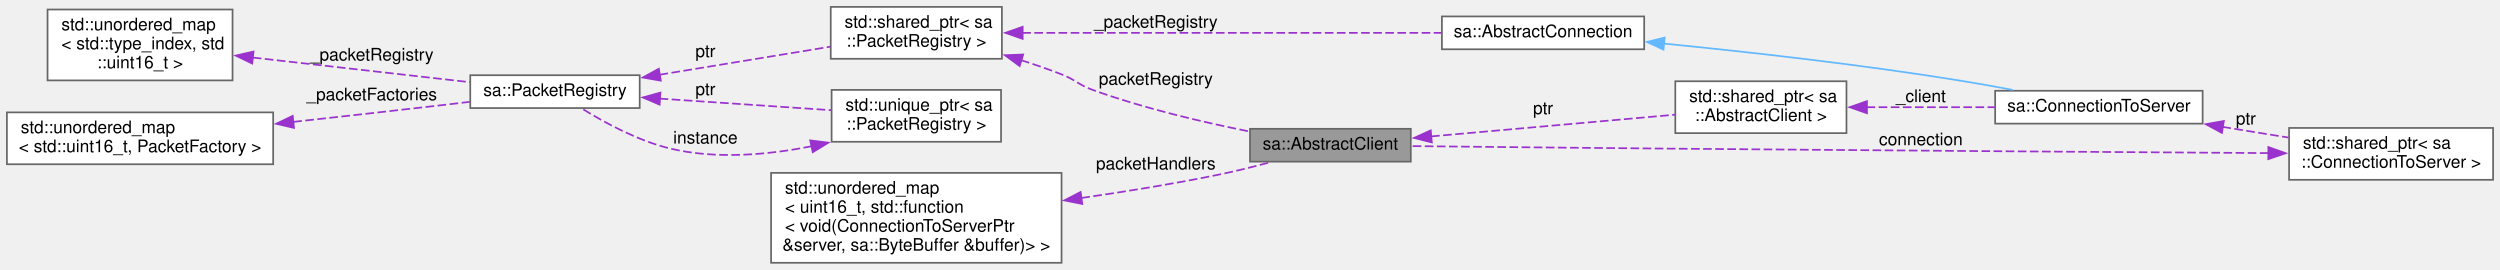
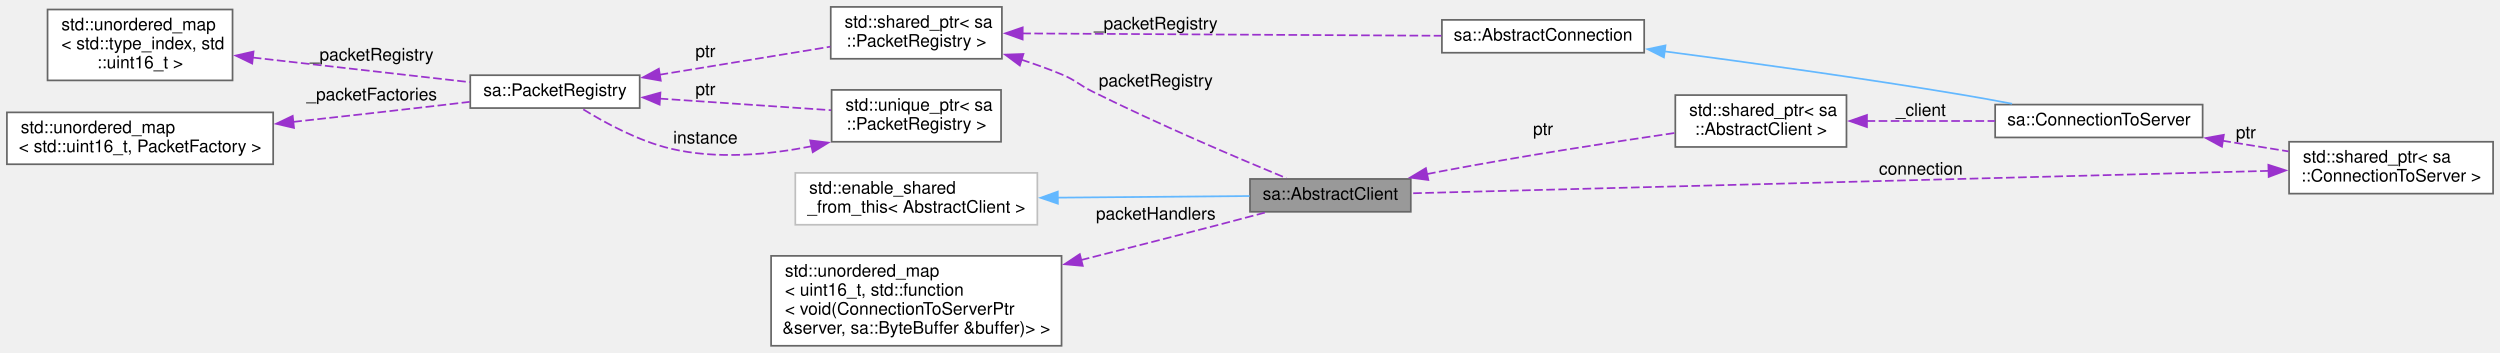
- <svg xmlns="http://www.w3.org/2000/svg" xmlns:xlink="http://www.w3.org/1999/xlink" width="1446pt" height="156pt" viewBox="0.00 0.00 1446.00 156.00">
-   <g id="graph0" class="graph" transform="scale(1 1) rotate(0) translate(4 152)">
+ <svg xmlns="http://www.w3.org/2000/svg" xmlns:xlink="http://www.w3.org/1999/xlink" width="1446pt" height="204pt" viewBox="0.00 0.00 1446.00 204.00">
+   <g id="graph0" class="graph" transform="scale(1 1) rotate(0) translate(4 200)">
    <g id="node1" class="node">
      <g id="a_node1">
        <a xlink:title="The base class for a client.">
-           <polygon fill="#999999" stroke="#666666" points="812,-77.5 719,-77.5 719,-58.5 812,-58.5 812,-77.5" />
-           <text text-anchor="middle" x="765.5" y="-65.5" font-family="Helvetica,sans-Serif" font-size="10.00">sa::AbstractClient</text>
+           <polygon fill="#999999" stroke="#666666" points="812,-96.5 719,-96.5 719,-77.5 812,-77.5 812,-96.5" />
+           <text text-anchor="middle" x="765.5" y="-84.5" font-family="Helvetica,sans-Serif" font-size="10.00">sa::AbstractClient</text>
        </a>
      </g>
    </g>
-     <g id="node10" class="node">
-       <g id="a_node10">
+     <g id="node11" class="node">
+       <g id="a_node11">
        <a xlink:title=" ">
-           <polygon fill="white" stroke="#666666" points="1064,-105 965,-105 965,-75 1064,-75 1064,-105" />
-           <text text-anchor="start" x="973" y="-93" font-family="Helvetica,sans-Serif" font-size="10.00">std::shared_ptr&lt; sa</text>
-           <text text-anchor="middle" x="1014.5" y="-82" font-family="Helvetica,sans-Serif" font-size="10.00">::AbstractClient &gt;</text>
+           <polygon fill="white" stroke="#666666" points="1064,-145 965,-145 965,-115 1064,-115 1064,-145" />
+           <text text-anchor="start" x="973" y="-133" font-family="Helvetica,sans-Serif" font-size="10.00">std::shared_ptr&lt; sa</text>
+           <text text-anchor="middle" x="1014.5" y="-122" font-family="Helvetica,sans-Serif" font-size="10.00">::AbstractClient &gt;</text>
        </a>
      </g>
    </g>
-     <g id="edge12" class="edge">
-       <path fill="none" stroke="#9a32cd" stroke-dasharray="5,2" d="M823.74,-73.1C866.52,-76.91 924.37,-82.06 964.91,-85.67" />
-       <polygon fill="#9a32cd" stroke="#9a32cd" points="824.16,-69.62 813.89,-72.22 823.54,-76.59 824.16,-69.62" />
-       <text text-anchor="middle" x="888.5" y="-86" font-family="Helvetica,sans-Serif" font-size="10.00"> ptr</text>
+     <g id="edge13" class="edge">
+       <path fill="none" stroke="#9a32cd" stroke-dasharray="5,2" d="M821.4,-99.32C824.3,-99.9 827.19,-100.47 830,-101 875.48,-109.6 927.63,-117.67 964.68,-123.1" />
+       <polygon fill="#9a32cd" stroke="#9a32cd" points="822.14,-95.9 811.63,-97.29 820.72,-102.75 822.14,-95.9" />
+       <text text-anchor="middle" x="888.5" y="-122" font-family="Helvetica,sans-Serif" font-size="10.00"> ptr</text>
    </g>
    <g id="node2" class="node">
      <g id="a_node2">
        <a xlink:title=" ">
-           <polygon fill="white" stroke="#666666" points="575.5,-148 476.5,-148 476.5,-118 575.5,-118 575.5,-148" />
-           <text text-anchor="start" x="484.5" y="-136" font-family="Helvetica,sans-Serif" font-size="10.00">std::shared_ptr&lt; sa</text>
+           <polygon fill="white" stroke="#bfbfbf" points="596,-100 456,-100 456,-70 596,-70 596,-100" />
+           <text text-anchor="start" x="464" y="-88" font-family="Helvetica,sans-Serif" font-size="10.00">std::enable_shared</text>
+           <text text-anchor="middle" x="526" y="-77" font-family="Helvetica,sans-Serif" font-size="10.00">_from_this&lt; AbstractClient &gt;</text>
+         </a>
+       </g>
+     </g>
+     <g id="edge1" class="edge">
+       <path fill="none" stroke="#63b8ff" d="M607.64,-85.68C644.7,-85.99 687.3,-86.35 718.74,-86.61" />
+       <polygon fill="#63b8ff" stroke="#63b8ff" points="607.88,-82.18 597.85,-85.6 607.82,-89.18 607.88,-82.18" />
+     </g>
+     <g id="node3" class="node">
+       <g id="a_node3">
+         <a xlink:title=" ">
+           <polygon fill="white" stroke="#666666" points="575.5,-196 476.5,-196 476.5,-166 575.5,-166 575.5,-196" />
+           <text text-anchor="start" x="484.5" y="-184" font-family="Helvetica,sans-Serif" font-size="10.00">std::shared_ptr&lt; sa</text>
+           <text text-anchor="middle" x="526" y="-173" font-family="Helvetica,sans-Serif" font-size="10.00">::PacketRegistry &gt;</text>
+         </a>
+       </g>
+     </g>
+     <g id="edge2" class="edge">
+       <path fill="none" stroke="#9a32cd" stroke-dasharray="5,2" d="M586.68,-165.51C594.62,-162.94 602.57,-160.09 610,-157 618.45,-153.48 619.8,-151.07 628,-147 666.49,-127.9 712.46,-108.34 740.02,-96.95" />
+       <polygon fill="#9a32cd" stroke="#9a32cd" points="585.87,-162.1 577.36,-168.4 587.95,-168.78 585.87,-162.1" />
+       <text text-anchor="middle" x="664.5" y="-150" font-family="Helvetica,sans-Serif" font-size="10.00"> packetRegistry</text>
+     </g>
+     <g id="node10" class="node">
+       <g id="a_node10">
+         <a xlink:href="classsa_1_1_abstract_connection.html" target="_top" xlink:title="A connection between a client/server or server/client.">
+           <polygon fill="white" stroke="#666666" points="947,-188.5 830,-188.5 830,-169.5 947,-169.5 947,-188.5" />
+           <text text-anchor="middle" x="888.5" y="-176.5" font-family="Helvetica,sans-Serif" font-size="10.00">sa::AbstractConnection</text>
+         </a>
+       </g>
+     </g>
+     <g id="edge11" class="edge">
+       <path fill="none" stroke="#9a32cd" stroke-dasharray="5,2" d="M587.27,-180.67C654.72,-180.29 763.23,-179.69 829.67,-179.32" />
+       <polygon fill="#9a32cd" stroke="#9a32cd" points="587.49,-177.16 577.51,-180.72 587.53,-184.16 587.49,-177.16" />
+       <text text-anchor="middle" x="664.5" y="-183" font-family="Helvetica,sans-Serif" font-size="10.00"> _packetRegistry</text>
+     </g>
+     <g id="node4" class="node">
+       <g id="a_node4">
+         <a xlink:href="classsa_1_1_packet_registry.html" target="_top" xlink:title="A registry that stores packets, their ids and their factories.">
+           <polygon fill="white" stroke="#666666" points="366,-156.5 268,-156.5 268,-137.5 366,-137.5 366,-156.5" />
+           <text text-anchor="middle" x="317" y="-144.5" font-family="Helvetica,sans-Serif" font-size="10.00">sa::PacketRegistry</text>
+         </a>
+       </g>
+     </g>
+     <g id="edge3" class="edge">
+       <path fill="none" stroke="#9a32cd" stroke-dasharray="5,2" d="M377.48,-156.77C408.81,-161.92 446.74,-168.15 476.29,-173" />
+       <polygon fill="#9a32cd" stroke="#9a32cd" points="378.2,-153.34 367.76,-155.17 377.07,-160.25 378.2,-153.34" />
+       <text text-anchor="middle" x="404" y="-167" font-family="Helvetica,sans-Serif" font-size="10.00"> ptr</text>
+     </g>
+     <g id="node7" class="node">
+       <g id="a_node7">
+         <a xlink:title=" ">
+           <polygon fill="white" stroke="#666666" points="575,-148 477,-148 477,-118 575,-118 575,-148" />
+           <text text-anchor="start" x="485" y="-136" font-family="Helvetica,sans-Serif" font-size="10.00">std::unique_ptr&lt; sa</text>
          <text text-anchor="middle" x="526" y="-125" font-family="Helvetica,sans-Serif" font-size="10.00">::PacketRegistry &gt;</text>
        </a>
      </g>
    </g>
-     <g id="edge1" class="edge">
-       <path fill="none" stroke="#9a32cd" stroke-dasharray="5,2" d="M586.55,-117.21C594.51,-114.68 602.51,-111.93 610,-109 618.33,-105.74 619.59,-103.04 628,-100 657.41,-89.36 691.69,-81.34 718.54,-75.99" />
-       <polygon fill="#9a32cd" stroke="#9a32cd" points="585.76,-113.79 577.22,-120.06 587.81,-120.48 585.76,-113.79" />
-       <text text-anchor="middle" x="664.5" y="-103" font-family="Helvetica,sans-Serif" font-size="10.00"> packetRegistry</text>
+     <g id="edge7" class="edge">
+       <path fill="none" stroke="#9a32cd" stroke-dasharray="5,2" d="M377.53,-142.97C408.97,-140.85 447.06,-138.27 476.65,-136.27" />
+       <polygon fill="#9a32cd" stroke="#9a32cd" points="377.52,-139.47 367.78,-143.63 377.99,-146.45 377.52,-139.47" />
+       <text text-anchor="middle" x="404" y="-145" font-family="Helvetica,sans-Serif" font-size="10.00"> ptr</text>
    </g>
-     <g id="node9" class="node">
-       <g id="a_node9">
-         <a xlink:href="classsa_1_1_abstract_connection.html" target="_top" xlink:title="A connection between a client/server or server/client.">
-           <polygon fill="white" stroke="#666666" points="947,-142.5 830,-142.5 830,-123.5 947,-123.5 947,-142.5" />
-           <text text-anchor="middle" x="888.5" y="-130.5" font-family="Helvetica,sans-Serif" font-size="10.00">sa::AbstractConnection</text>
+     <g id="node5" class="node">
+       <g id="a_node5">
+         <a xlink:title=" ">
+           <polygon fill="white" stroke="#666666" points="130.5,-194.5 23.5,-194.5 23.5,-153.5 130.5,-153.5 130.5,-194.5" />
+           <text text-anchor="start" x="31.5" y="-182.5" font-family="Helvetica,sans-Serif" font-size="10.00">std::unordered_map</text>
+           <text text-anchor="start" x="31.5" y="-171.5" font-family="Helvetica,sans-Serif" font-size="10.00">&lt; std::type_index, std</text>
+           <text text-anchor="middle" x="77" y="-160.5" font-family="Helvetica,sans-Serif" font-size="10.00">::uint16_t &gt;</text>
        </a>
      </g>
    </g>
-     <g id="edge10" class="edge">
-       <path fill="none" stroke="#9a32cd" stroke-dasharray="5,2" d="M587.27,-133C654.72,-133 763.23,-133 829.67,-133" />
-       <polygon fill="#9a32cd" stroke="#9a32cd" points="587.51,-129.5 577.51,-133 587.51,-136.5 587.51,-129.5" />
-       <text text-anchor="middle" x="664.5" y="-136" font-family="Helvetica,sans-Serif" font-size="10.00"> _packetRegistry</text>
-     </g>
-     <g id="node3" class="node">
-       <g id="a_node3">
-         <a xlink:href="classsa_1_1_packet_registry.html" target="_top" xlink:title="A registry that stores packets, their ids and their factories.">
-           <polygon fill="white" stroke="#666666" points="366,-108.5 268,-108.5 268,-89.5 366,-89.5 366,-108.5" />
-           <text text-anchor="middle" x="317" y="-96.5" font-family="Helvetica,sans-Serif" font-size="10.00">sa::PacketRegistry</text>
-         </a>
-       </g>
-     </g>
-     <g id="edge2" class="edge">
-       <path fill="none" stroke="#9a32cd" stroke-dasharray="5,2" d="M377.48,-108.77C408.81,-113.92 446.74,-120.15 476.29,-125" />
-       <polygon fill="#9a32cd" stroke="#9a32cd" points="378.2,-105.34 367.76,-107.17 377.07,-112.25 378.2,-105.34" />
-       <text text-anchor="middle" x="404" y="-119" font-family="Helvetica,sans-Serif" font-size="10.00"> ptr</text>
+     <g id="edge4" class="edge">
+       <path fill="none" stroke="#9a32cd" stroke-dasharray="5,2" d="M142.2,-166.72C181.75,-162.23 231.61,-156.57 267.78,-152.47" />
+       <polygon fill="#9a32cd" stroke="#9a32cd" points="141.87,-163.23 132.32,-167.84 142.65,-170.19 141.87,-163.23" />
+       <text text-anchor="middle" x="211" y="-165" font-family="Helvetica,sans-Serif" font-size="10.00"> _packetRegistry</text>
    </g>
    <g id="node6" class="node">
      <g id="a_node6">
        <a xlink:title=" ">
-           <polygon fill="white" stroke="#666666" points="575,-100 477,-100 477,-70 575,-70 575,-100" />
-           <text text-anchor="start" x="485" y="-88" font-family="Helvetica,sans-Serif" font-size="10.00">std::unique_ptr&lt; sa</text>
-           <text text-anchor="middle" x="526" y="-77" font-family="Helvetica,sans-Serif" font-size="10.00">::PacketRegistry &gt;</text>
+           <polygon fill="white" stroke="#666666" points="154,-135 0,-135 0,-105 154,-105 154,-135" />
+           <text text-anchor="start" x="8" y="-123" font-family="Helvetica,sans-Serif" font-size="10.00">std::unordered_map</text>
+           <text text-anchor="middle" x="77" y="-112" font-family="Helvetica,sans-Serif" font-size="10.00">&lt; std::uint16_t, PacketFactory &gt;</text>
        </a>
      </g>
    </g>
+     <g id="edge5" class="edge">
+       <path fill="none" stroke="#9a32cd" stroke-dasharray="5,2" d="M165.63,-129.5C192.69,-132.48 222.58,-135.82 250,-139 255.73,-139.66 261.74,-140.37 267.71,-141.09" />
+       <polygon fill="#9a32cd" stroke="#9a32cd" points="166.05,-126.02 155.73,-128.41 165.29,-132.98 166.05,-126.02" />
+       <text text-anchor="middle" x="211" y="-142" font-family="Helvetica,sans-Serif" font-size="10.00"> _packetFactories</text>
+     </g>
    <g id="edge6" class="edge">
-       <path fill="none" stroke="#9a32cd" stroke-dasharray="5,2" d="M377.53,-94.97C408.97,-92.85 447.06,-90.27 476.65,-88.27" />
-       <polygon fill="#9a32cd" stroke="#9a32cd" points="377.52,-91.47 367.78,-95.63 377.99,-98.45 377.52,-91.47" />
-       <text text-anchor="middle" x="404" y="-97" font-family="Helvetica,sans-Serif" font-size="10.00"> ptr</text>
-     </g>
-     <g id="node4" class="node">
-       <g id="a_node4">
-         <a xlink:title=" ">
-           <polygon fill="white" stroke="#666666" points="130.5,-146.5 23.5,-146.5 23.5,-105.5 130.5,-105.5 130.5,-146.5" />
-           <text text-anchor="start" x="31.5" y="-134.5" font-family="Helvetica,sans-Serif" font-size="10.00">std::unordered_map</text>
-           <text text-anchor="start" x="31.5" y="-123.5" font-family="Helvetica,sans-Serif" font-size="10.00">&lt; std::type_index, std</text>
-           <text text-anchor="middle" x="77" y="-112.5" font-family="Helvetica,sans-Serif" font-size="10.00">::uint16_t &gt;</text>
-         </a>
-       </g>
-     </g>
-     <g id="edge3" class="edge">
-       <path fill="none" stroke="#9a32cd" stroke-dasharray="5,2" d="M142.2,-118.72C181.75,-114.23 231.61,-108.57 267.78,-104.47" />
-       <polygon fill="#9a32cd" stroke="#9a32cd" points="141.87,-115.23 132.32,-119.84 142.65,-122.19 141.87,-115.23" />
-       <text text-anchor="middle" x="211" y="-117" font-family="Helvetica,sans-Serif" font-size="10.00"> _packetRegistry</text>
-     </g>
-     <g id="node5" class="node">
-       <g id="a_node5">
-         <a xlink:title=" ">
-           <polygon fill="white" stroke="#666666" points="154,-87 0,-87 0,-57 154,-57 154,-87" />
-           <text text-anchor="start" x="8" y="-75" font-family="Helvetica,sans-Serif" font-size="10.00">std::unordered_map</text>
-           <text text-anchor="middle" x="77" y="-64" font-family="Helvetica,sans-Serif" font-size="10.00">&lt; std::uint16_t, PacketFactory &gt;</text>
-         </a>
-       </g>
-     </g>
-     <g id="edge4" class="edge">
-       <path fill="none" stroke="#9a32cd" stroke-dasharray="5,2" d="M165.63,-81.5C192.69,-84.48 222.58,-87.82 250,-91 255.73,-91.66 261.74,-92.37 267.71,-93.09" />
-       <polygon fill="#9a32cd" stroke="#9a32cd" points="166.05,-78.02 155.73,-80.41 165.29,-84.98 166.05,-78.02" />
-       <text text-anchor="middle" x="211" y="-94" font-family="Helvetica,sans-Serif" font-size="10.00"> _packetFactories</text>
-     </g>
-     <g id="edge5" class="edge">
-       <path fill="none" stroke="#9a32cd" stroke-dasharray="5,2" d="M465.66,-67.44C440.3,-62.4 410.49,-59.75 384,-66 365.17,-70.44 345.59,-81.13 332.7,-89.14" />
-       <polygon fill="#9a32cd" stroke="#9a32cd" points="464.61,-70.8 475.13,-69.5 466.1,-63.96 464.61,-70.8" />
-       <text text-anchor="middle" x="404" y="-69" font-family="Helvetica,sans-Serif" font-size="10.00"> instance</text>
-     </g>
-     <g id="node7" class="node">
-       <g id="a_node7">
-         <a xlink:title=" ">
-           <polygon fill="white" stroke="#666666" points="1438,-78 1320,-78 1320,-48 1438,-48 1438,-78" />
-           <text text-anchor="start" x="1328" y="-66" font-family="Helvetica,sans-Serif" font-size="10.00">std::shared_ptr&lt; sa</text>
-           <text text-anchor="middle" x="1379" y="-55" font-family="Helvetica,sans-Serif" font-size="10.00">::ConnectionToServer &gt;</text>
-         </a>
-       </g>
-     </g>
-     <g id="edge7" class="edge">
-       <path fill="none" stroke="#9a32cd" stroke-dasharray="5,2" d="M1308.08,-63.45C1225.95,-63.99 1085.57,-64.95 965,-66 912.62,-66.45 852.46,-67.07 812.23,-67.5" />
-       <polygon fill="#9a32cd" stroke="#9a32cd" points="1308.03,-66.95 1318.01,-63.38 1307.99,-59.95 1308.03,-66.95" />
-       <text text-anchor="middle" x="1107" y="-68" font-family="Helvetica,sans-Serif" font-size="10.00"> connection</text>
+       <path fill="none" stroke="#9a32cd" stroke-dasharray="5,2" d="M465.66,-115.44C440.3,-110.4 410.49,-107.75 384,-114 365.17,-118.44 345.59,-129.13 332.7,-137.14" />
+       <polygon fill="#9a32cd" stroke="#9a32cd" points="464.61,-118.8 475.13,-117.5 466.1,-111.96 464.61,-118.8" />
+       <text text-anchor="middle" x="404" y="-117" font-family="Helvetica,sans-Serif" font-size="10.00"> instance</text>
    </g>
    <g id="node8" class="node">
      <g id="a_node8">
-         <a xlink:href="classsa_1_1_connection_to_server.html" target="_top" xlink:title="Forward declaration.">
-           <polygon fill="white" stroke="#666666" points="1270,-99.5 1150,-99.5 1150,-80.5 1270,-80.5 1270,-99.5" />
-           <text text-anchor="middle" x="1210" y="-87.5" font-family="Helvetica,sans-Serif" font-size="10.00">sa::ConnectionToServer</text>
+         <a xlink:title=" ">
+           <polygon fill="white" stroke="#666666" points="1438,-118 1320,-118 1320,-88 1438,-88 1438,-118" />
+           <text text-anchor="start" x="1328" y="-106" font-family="Helvetica,sans-Serif" font-size="10.00">std::shared_ptr&lt; sa</text>
+           <text text-anchor="middle" x="1379" y="-95" font-family="Helvetica,sans-Serif" font-size="10.00">::ConnectionToServer &gt;</text>
        </a>
      </g>
    </g>
    <g id="edge8" class="edge">
-       <path fill="none" stroke="#9a32cd" stroke-dasharray="5,2" d="M1281.41,-78.62C1294.16,-76.55 1307.33,-74.43 1319.68,-72.43" />
-       <polygon fill="#9a32cd" stroke="#9a32cd" points="1281.16,-75.11 1271.84,-80.16 1282.27,-82.02 1281.16,-75.11" />
-       <text text-anchor="middle" x="1295" y="-80" font-family="Helvetica,sans-Serif" font-size="10.00"> ptr</text>
+       <path fill="none" stroke="#9a32cd" stroke-dasharray="5,2" d="M1308.21,-101.17C1181.92,-97.87 918.72,-90.98 812.46,-88.2" />
+       <polygon fill="#9a32cd" stroke="#9a32cd" points="1308.03,-104.67 1318.12,-101.43 1308.21,-97.67 1308.03,-104.67" />
+       <text text-anchor="middle" x="1107" y="-99" font-family="Helvetica,sans-Serif" font-size="10.00"> connection</text>
+     </g>
+     <g id="node9" class="node">
+       <g id="a_node9">
+         <a xlink:href="classsa_1_1_connection_to_server.html" target="_top" xlink:title="Class representing a connection to a server.">
+           <polygon fill="white" stroke="#666666" points="1270,-139.5 1150,-139.5 1150,-120.5 1270,-120.5 1270,-139.5" />
+           <text text-anchor="middle" x="1210" y="-127.5" font-family="Helvetica,sans-Serif" font-size="10.00">sa::ConnectionToServer</text>
+         </a>
+       </g>
    </g>
    <g id="edge9" class="edge">
-       <path fill="none" stroke="#63b8ff" d="M958.38,-126.79C1007.05,-121.97 1073.72,-114.52 1132,-105 1141.14,-103.51 1150.86,-101.75 1160.2,-99.97" />
-       <polygon fill="#63b8ff" stroke="#63b8ff" points="958.16,-123.29 948.54,-127.75 958.84,-130.26 958.16,-123.29" />
+       <path fill="none" stroke="#9a32cd" stroke-dasharray="5,2" d="M1281.41,-118.62C1294.16,-116.55 1307.33,-114.43 1319.68,-112.43" />
+       <polygon fill="#9a32cd" stroke="#9a32cd" points="1281.16,-115.11 1271.84,-120.16 1282.27,-122.02 1281.16,-115.11" />
+       <text text-anchor="middle" x="1295" y="-120" font-family="Helvetica,sans-Serif" font-size="10.00"> ptr</text>
    </g>
-     <g id="edge11" class="edge">
-       <path fill="none" stroke="#9a32cd" stroke-dasharray="5,2" d="M1075.62,-90C1099.25,-90 1126.29,-90 1149.83,-90" />
-       <polygon fill="#9a32cd" stroke="#9a32cd" points="1075.84,-86.5 1065.84,-90 1075.84,-93.5 1075.84,-86.5" />
-       <text text-anchor="middle" x="1107" y="-93" font-family="Helvetica,sans-Serif" font-size="10.00"> _client</text>
+     <g id="edge10" class="edge">
+       <path fill="none" stroke="#63b8ff" d="M958.78,-170.28C1007.36,-163.92 1073.77,-154.75 1132,-145 1141,-143.49 1150.56,-141.75 1159.78,-139.99" />
+       <polygon fill="#63b8ff" stroke="#63b8ff" points="958.41,-166.8 948.95,-171.56 959.32,-173.74 958.41,-166.8" />
    </g>
-     <g id="node11" class="node">
-       <g id="a_node11">
+     <g id="edge12" class="edge">
+       <path fill="none" stroke="#9a32cd" stroke-dasharray="5,2" d="M1075.62,-130C1099.25,-130 1126.29,-130 1149.83,-130" />
+       <polygon fill="#9a32cd" stroke="#9a32cd" points="1075.84,-126.5 1065.84,-130 1075.84,-133.5 1075.84,-126.5" />
+       <text text-anchor="middle" x="1107" y="-133" font-family="Helvetica,sans-Serif" font-size="10.00"> _client</text>
+     </g>
+     <g id="node12" class="node">
+       <g id="a_node12">
        <a xlink:title=" ">
          <polygon fill="white" stroke="#666666" points="610,-52 442,-52 442,0 610,0 610,-52" />
          <text text-anchor="start" x="450" y="-40" font-family="Helvetica,sans-Serif" font-size="10.00">std::unordered_map</text>
          <text text-anchor="start" x="450" y="-29" font-family="Helvetica,sans-Serif" font-size="10.00">&lt; uint16_t, std::function</text>
          <text text-anchor="start" x="450" y="-18" font-family="Helvetica,sans-Serif" font-size="10.00">&lt; void(ConnectionToServerPtr</text>
          <text text-anchor="middle" x="526" y="-7" font-family="Helvetica,sans-Serif" font-size="10.00"> &amp;server, sa::ByteBuffer &amp;buffer)&gt; &gt;</text>
        </a>
      </g>
    </g>
-     <g id="edge13" class="edge">
-       <path fill="none" stroke="#9a32cd" stroke-dasharray="5,2" d="M621.45,-37.49C647.34,-41.2 675.35,-45.74 701,-51 710.61,-52.97 720.94,-55.54 730.4,-58.07" />
-       <polygon fill="#9a32cd" stroke="#9a32cd" points="621.99,-34.03 611.6,-36.1 621.02,-40.96 621.99,-34.03" />
-       <text text-anchor="middle" x="664.5" y="-54" font-family="Helvetica,sans-Serif" font-size="10.00"> packetHandlers</text>
+     <g id="edge14" class="edge">
+       <path fill="none" stroke="#9a32cd" stroke-dasharray="5,2" d="M621.2,-49.57C647.08,-56.11 675.14,-63.27 701,-70 709.61,-72.24 718.87,-74.7 727.59,-77.02" />
+       <polygon fill="#9a32cd" stroke="#9a32cd" points="622.28,-46.23 611.72,-47.17 620.56,-53.02 622.28,-46.23" />
+       <text text-anchor="middle" x="664.5" y="-73" font-family="Helvetica,sans-Serif" font-size="10.00"> packetHandlers</text>
    </g>
  </g>
</svg>
